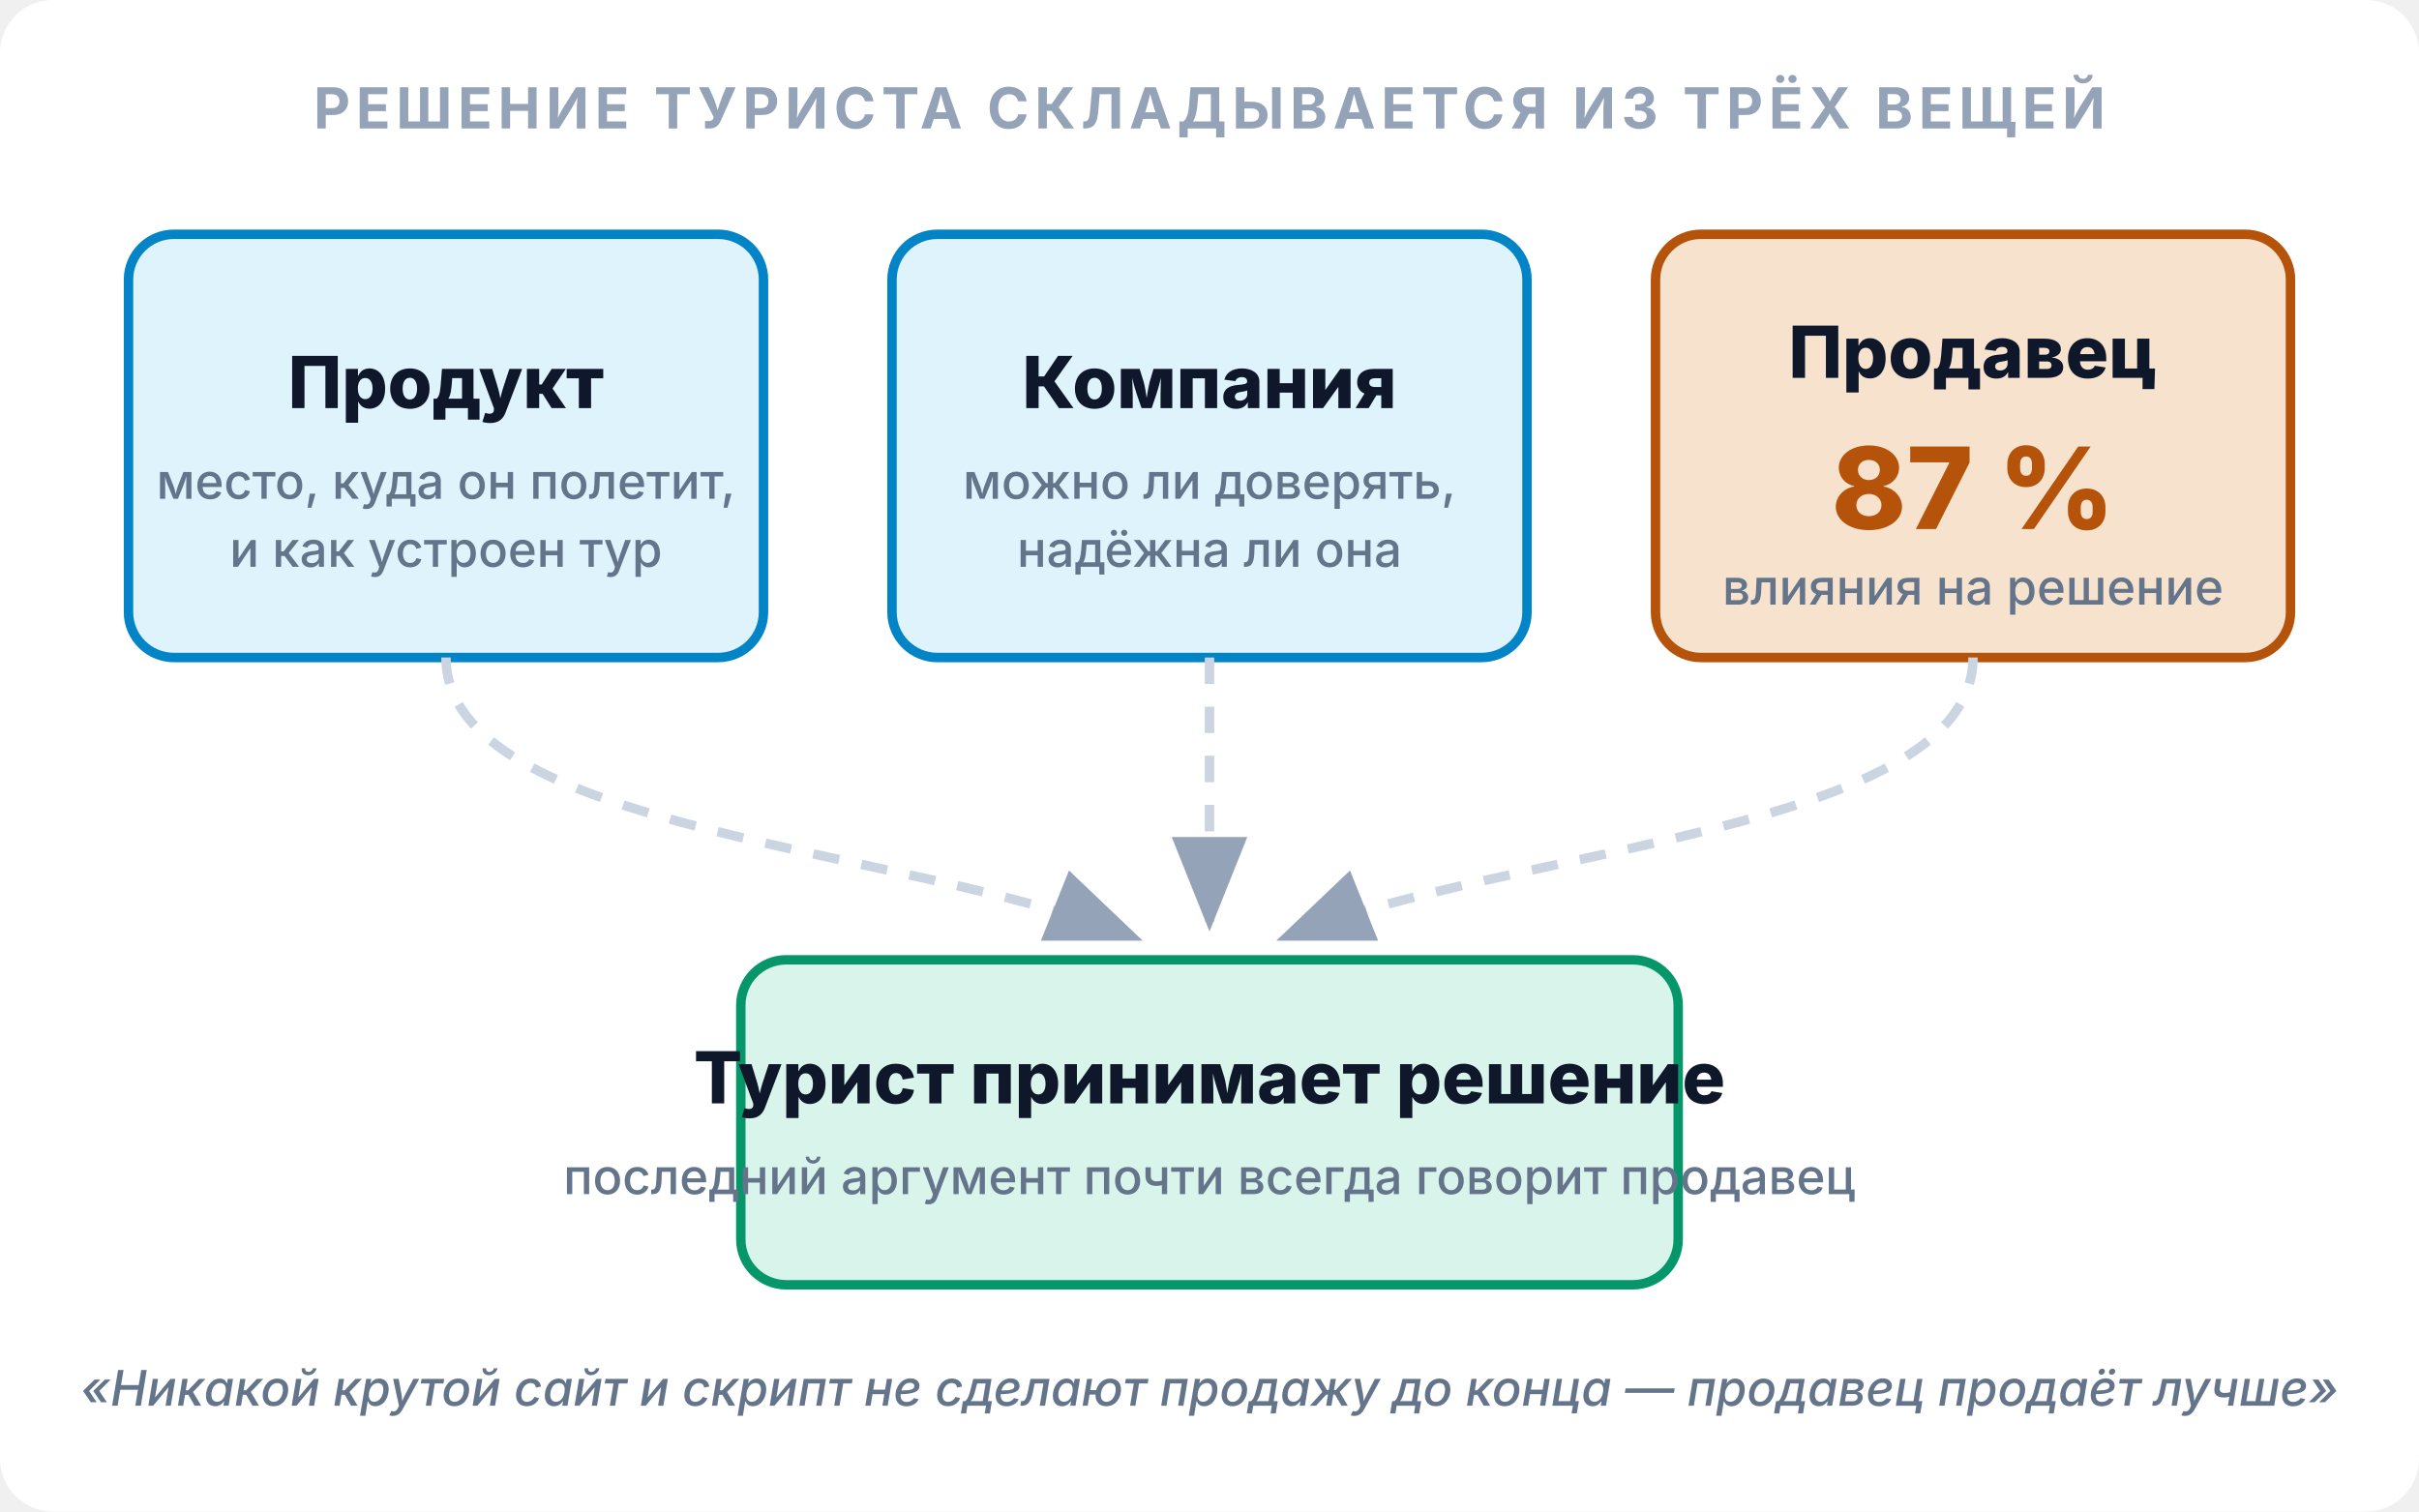
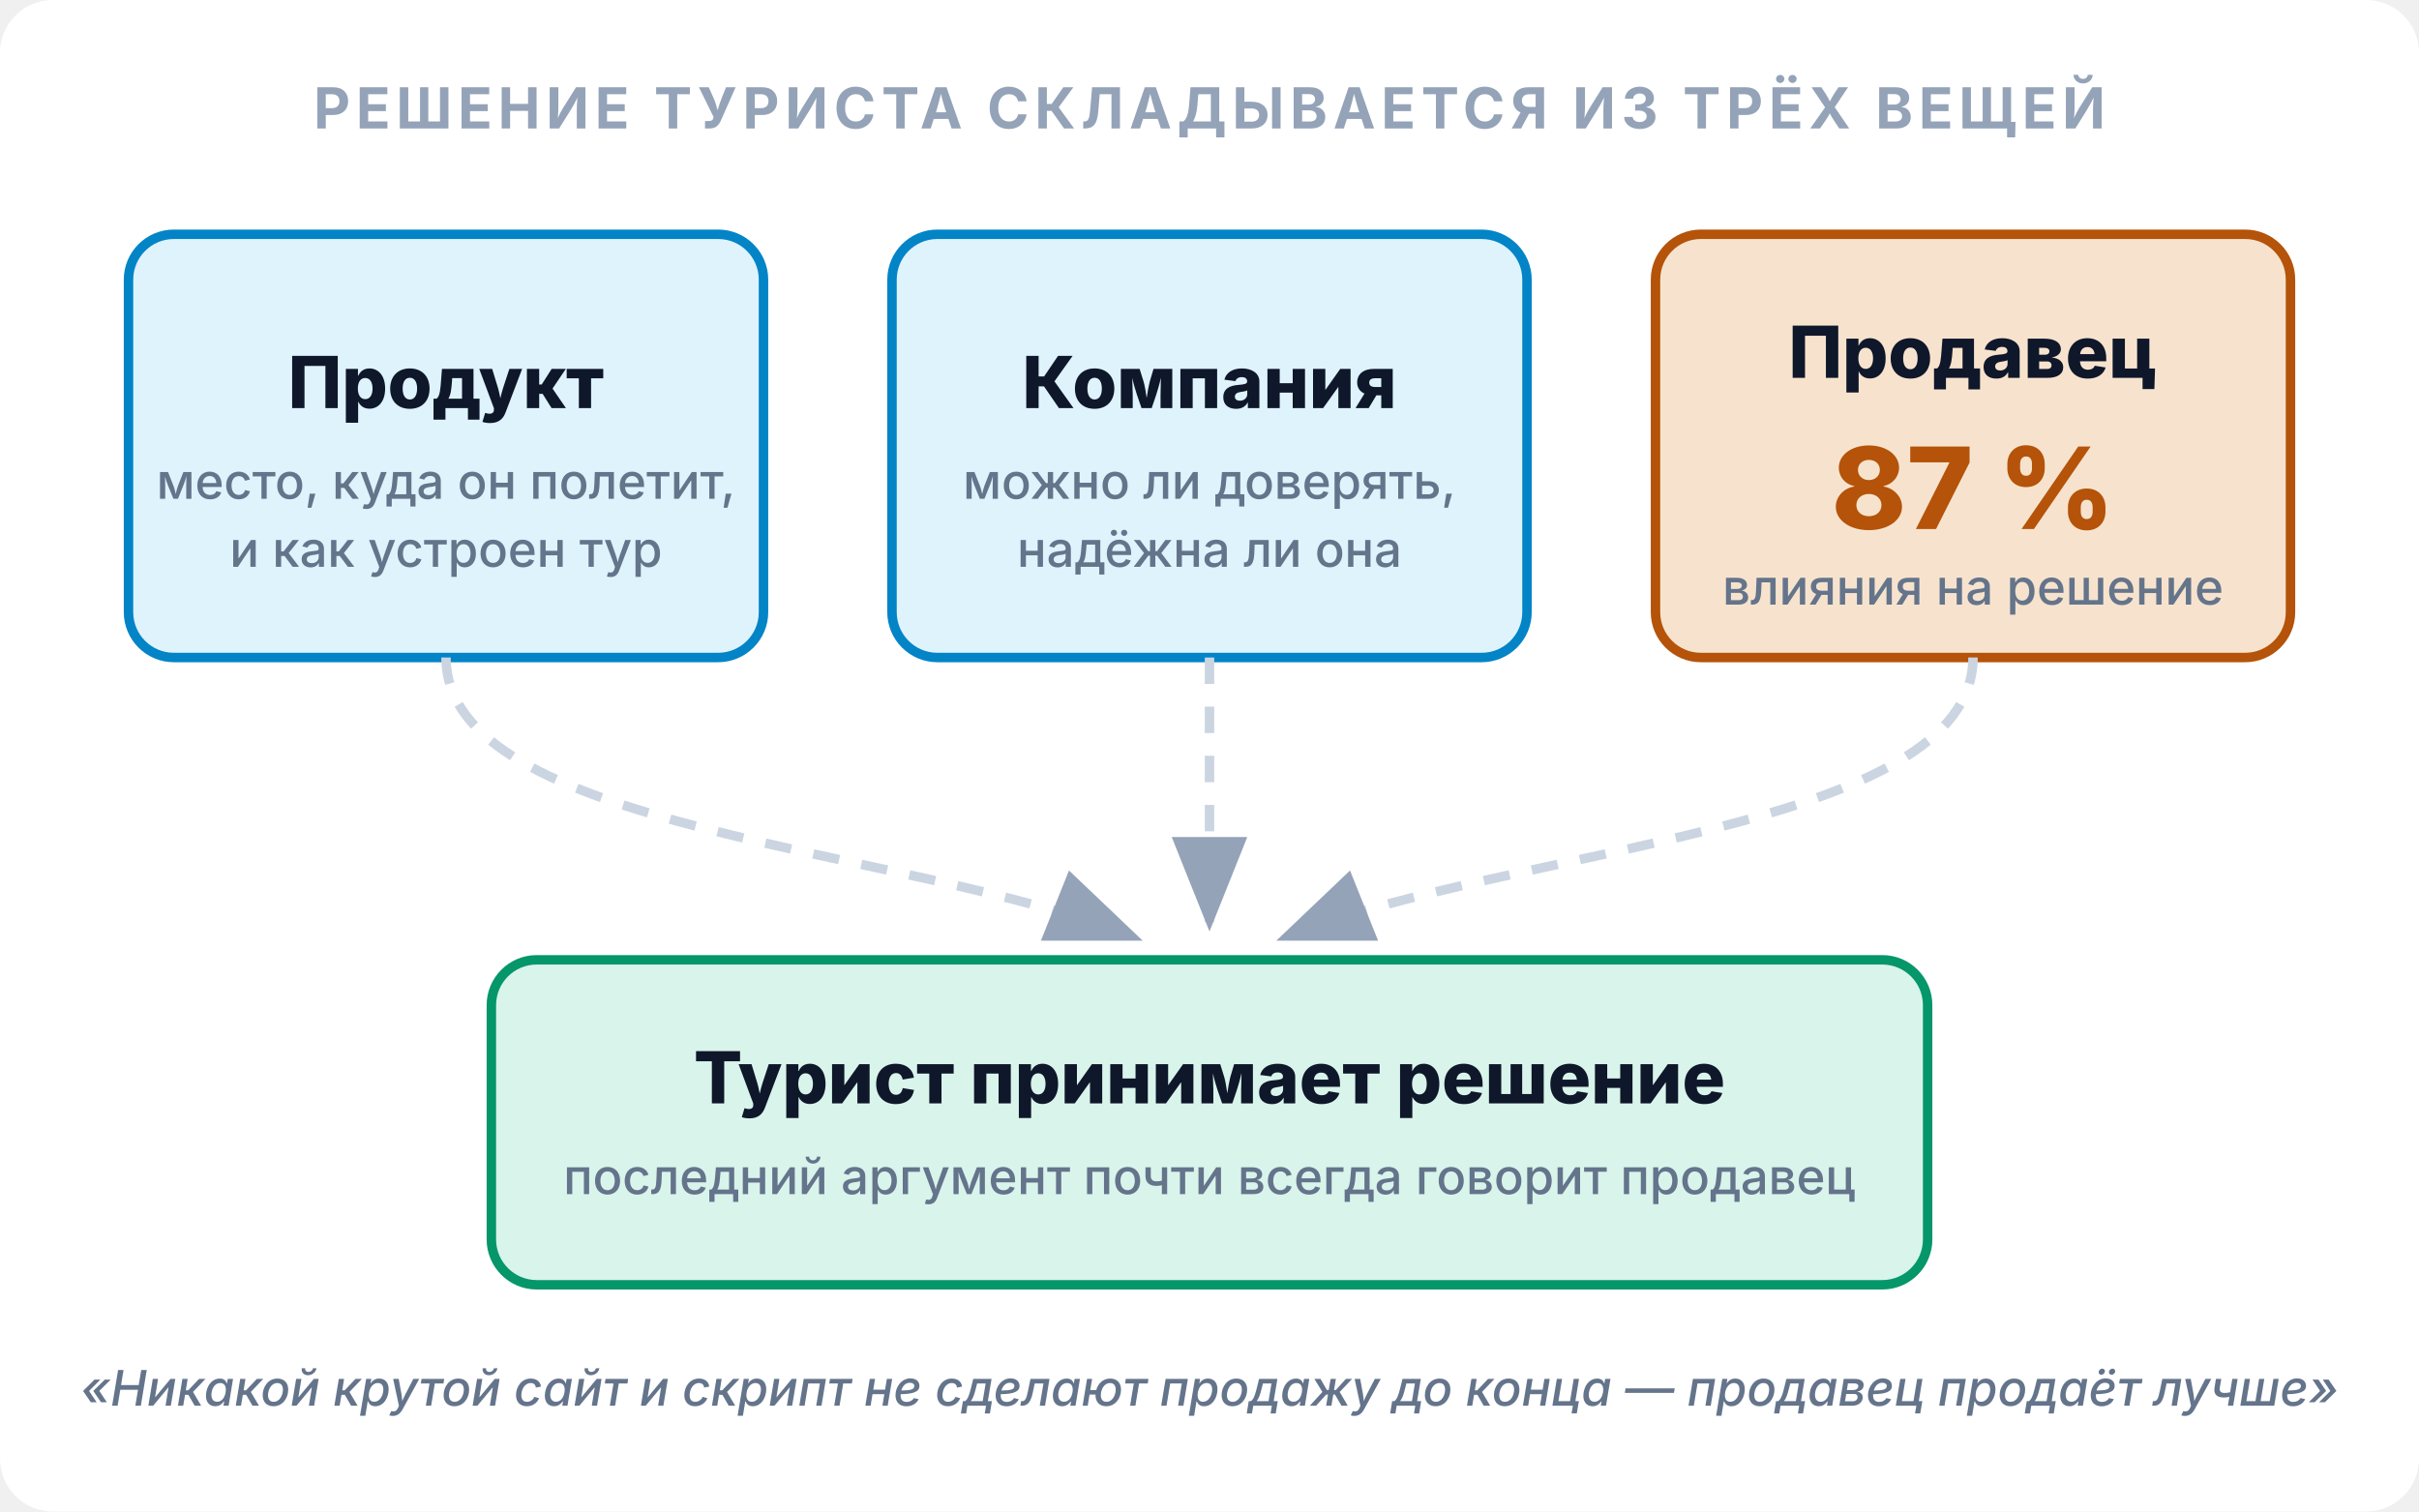
<svg xmlns="http://www.w3.org/2000/svg" viewBox="0 0 640 400" width="640" height="400" role="img" aria-label="Три вещи, которые покупает турист: продукт, компания и продавец; влияние продавца — 87 процентов">
  <defs>
    <style>
      .card { fill: #0ea5e9; fill-opacity: .13; stroke: #0284c7; stroke-width: 2.5; stroke-linejoin: round; }
      .card-seller { fill: #d97706; fill-opacity: .2; stroke: #b45309; }
      .cap { font: 800 19px/1.2 system-ui, -apple-system, "Segoe UI", sans-serif; fill: #0f172a; text-anchor: middle; }
      .hint { font: 500 13px/1.3 system-ui, -apple-system, "Segoe UI", sans-serif; fill: #64748b; text-anchor: middle; }
      .share { font: 800 30px/1 system-ui, -apple-system, "Segoe UI", sans-serif; fill: #b45309; text-anchor: middle; }
      .title { font: 700 15px/1.2 system-ui, -apple-system, "Segoe UI", sans-serif; fill: #94a3b8; text-anchor: middle; letter-spacing: 1.5px; }
      .link { fill: none; stroke: #cbd5e1; stroke-width: 2.5; stroke-dasharray: 7 6; }
      .tourist { fill: #10b981; fill-opacity: .16; stroke: #059669; stroke-width: 2.5; }
    </style>
    <marker id="th" markerWidth="10" markerHeight="8" refX="9" refY="4" orient="auto">
      <path d="M0 0 L10 4 L0 8 z" fill="#94a3b8" />
    </marker>
  </defs>
  <rect x="0" y="0" width="640" height="400" rx="14" fill="#ffffff" />
  <text class="title" x="320" y="34">РЕШЕНИЕ ТУРИСТА СКЛАДЫВАЕТСЯ ИЗ ТРЁХ ВЕЩЕЙ</text>
  <rect class="card" x="34" y="62" width="168" height="112" rx="12" />
  <text class="cap" x="118" y="108">Продукт</text>
  <text class="hint" x="118" y="132">место, куда он полетит,</text>
  <text class="hint" x="118" y="150">и как устроен тур</text>
  <rect class="card" x="236" y="62" width="168" height="112" rx="12" />
  <text class="cap" x="320" y="108">Компания</text>
  <text class="hint" x="320" y="132">можно ли доверять,</text>
  <text class="hint" x="320" y="150">надёжна ли она</text>
  <rect class="card card-seller" x="438" y="62" width="168" height="112" rx="12" />
  <text class="cap" x="522" y="100">Продавец</text>
  <text class="share" x="522" y="140">87 %</text>
  <text class="hint" x="522" y="160">влияния на решение</text>
  <path class="link" d="M118 174 C118 220 240 224 300 248" marker-end="url(#th)" />
  <path class="link" d="M320 174 V244" marker-end="url(#th)" />
  <path class="link" d="M522 174 C522 220 400 224 340 248" marker-end="url(#th)" />
-   <rect class="tourist" x="196" y="254" width="248" height="86" rx="12" />
+   <rect class="tourist" x="130" y="254" width="380" height="86" rx="12" />
  <text class="cap" x="320" y="292">Турист принимает решение</text>
  <text class="hint" x="320" y="316">последний аргумент почти всегда говорит продавец</text>
  <text class="hint" x="320" y="372" style="font-style: italic">«Никакой крутой сайт и скрипт не сделают продажу до конца — продавец продаёт лучше»</text>
</svg>
